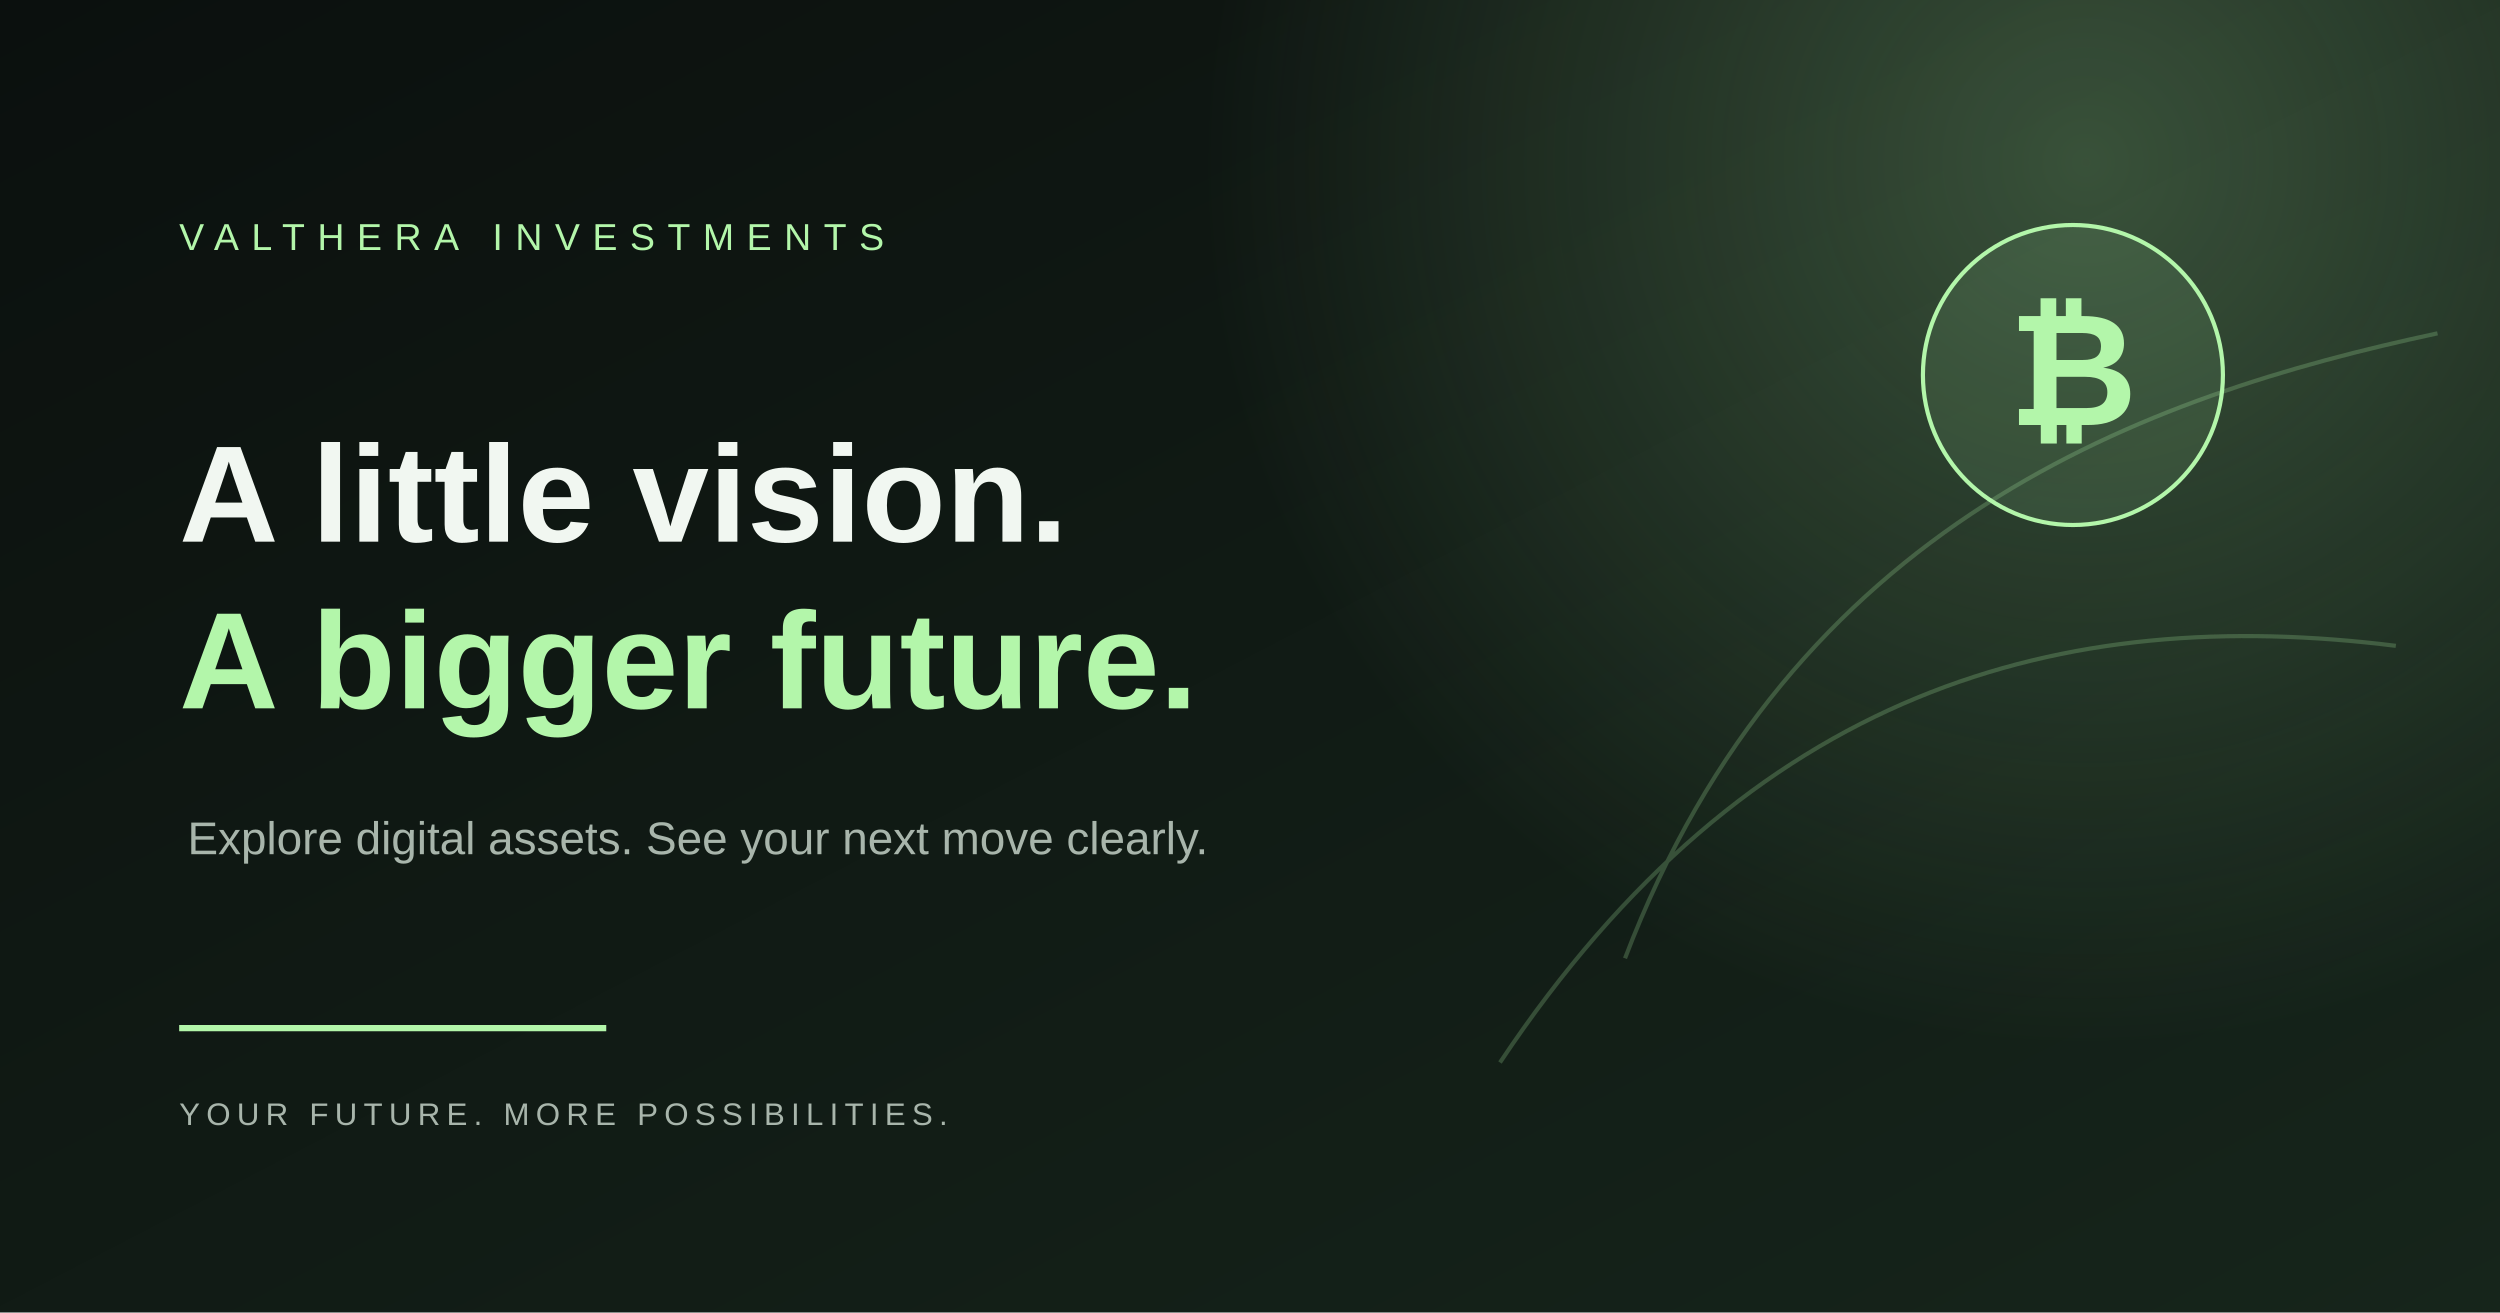
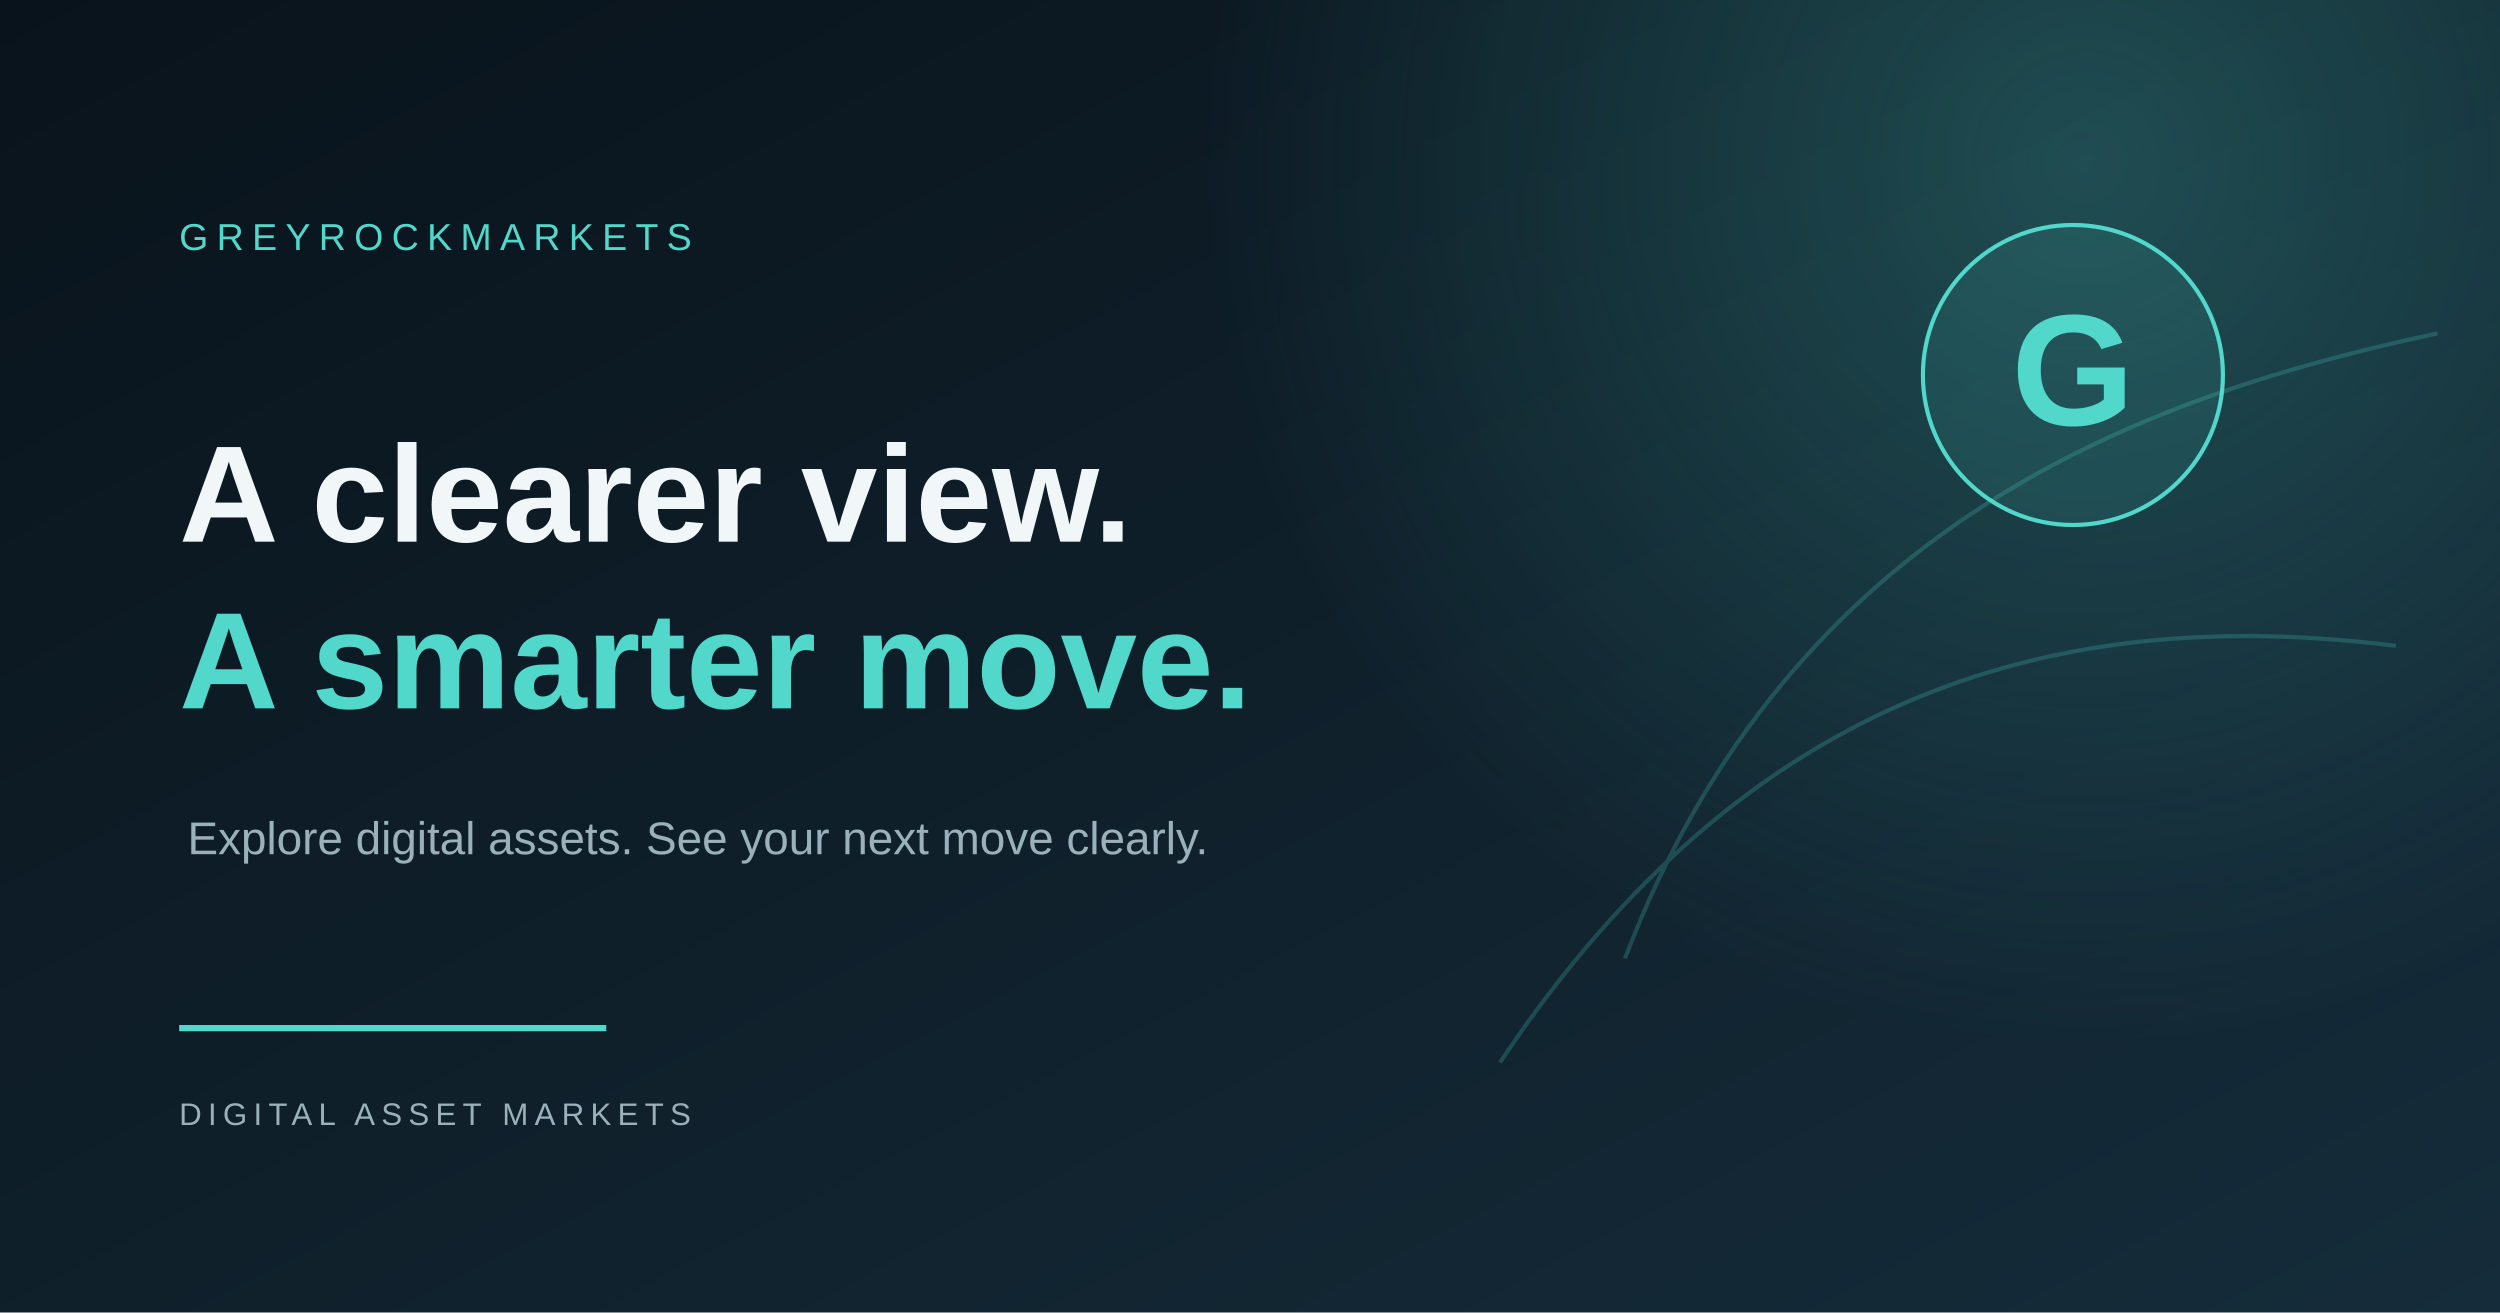
<svg xmlns="http://www.w3.org/2000/svg" width="1200" height="630" viewBox="0 0 1200 630">
  <defs>
    <linearGradient id="g" x1="0" y1="0" x2="1" y2="1">
-       <stop stop-color="#0b100e" />
-       <stop offset="1" stop-color="#16251b" />
+       <stop stop-color="#09131b" />
+       <stop offset="1" stop-color="#152c3a" />
    </linearGradient>
    <radialGradient id="r">
-       <stop stop-color="#b3f6aa" stop-opacity=".25" />
-       <stop offset="1" stop-color="#b3f6aa" stop-opacity="0" />
+       <stop stop-color="#51d8cb" stop-opacity=".25" />
+       <stop offset="1" stop-color="#51d8cb" stop-opacity="0" />
    </radialGradient>
  </defs>
  <rect width="1200" height="630" fill="url(#g)" />
  <circle cx="1000" cy="80" r="420" fill="url(#r)" />
-   <path d="M780 460c80-210 250-270 390-300M720 510c120-180 270-220 430-200" fill="none" stroke="#b3f6aa" stroke-opacity=".22" stroke-width="2" />
-   <circle cx="995" cy="180" r="72" fill="#b3f6aa" fill-opacity=".1" stroke="#b3f6aa" stroke-width="2" />
-   <text x="995" y="204" text-anchor="middle" font-family="Arial,sans-serif" font-size="76" font-weight="700" fill="#b3f6aa">₿</text>
-   <text x="86" y="120" font-family="Arial,sans-serif" font-size="18" letter-spacing="6" fill="#b3f6aa">VALTHERA INVESTMENTS</text>
-   <text x="86" y="260" font-family="Arial,sans-serif" font-size="66" font-weight="600" fill="#f1f7f1">A little vision.</text>
-   <text x="86" y="340" font-family="Arial,sans-serif" font-size="66" font-weight="600" fill="#b3f6aa">A bigger future.</text>
-   <text x="90" y="410" font-family="Arial,sans-serif" font-size="22" fill="#a8b5ab">Explore digital assets. See your next move clearly.</text>
-   <rect x="86" y="492" width="205" height="3" fill="#b3f6aa" />
-   <text x="86" y="540" font-family="Arial,sans-serif" font-size="15" letter-spacing="3" fill="#a8b5ab">YOUR FUTURE. MORE POSSIBILITIES.</text>
+   <path d="M780 460c80-210 250-270 390-300M720 510c120-180 270-220 430-200" fill="none" stroke="#51d8cb" stroke-opacity=".22" stroke-width="2" />
+   <circle cx="995" cy="180" r="72" fill="#51d8cb" fill-opacity=".1" stroke="#51d8cb" stroke-width="2" />
+   <text x="995" y="204" text-anchor="middle" font-family="Arial,sans-serif" font-size="76" font-weight="700" fill="#51d8cb">G</text>
+   <text x="86" y="120" font-family="Arial,sans-serif" font-size="18" letter-spacing="4" fill="#51d8cb">GREYROCKMARKETS</text>
+   <text x="86" y="260" font-family="Arial,sans-serif" font-size="66" font-weight="600" fill="#f1f7f9">A clearer view.</text>
+   <text x="86" y="340" font-family="Arial,sans-serif" font-size="66" font-weight="600" fill="#51d8cb">A smarter move.</text>
+   <text x="90" y="410" font-family="Arial,sans-serif" font-size="22" fill="#9ab1bb">Explore digital assets. See your next move clearly.</text>
+   <rect x="86" y="492" width="205" height="3" fill="#51d8cb" />
+   <text x="86" y="540" font-family="Arial,sans-serif" font-size="15" letter-spacing="3" fill="#9ab1bb">DIGITAL ASSET MARKETS</text>
</svg>
